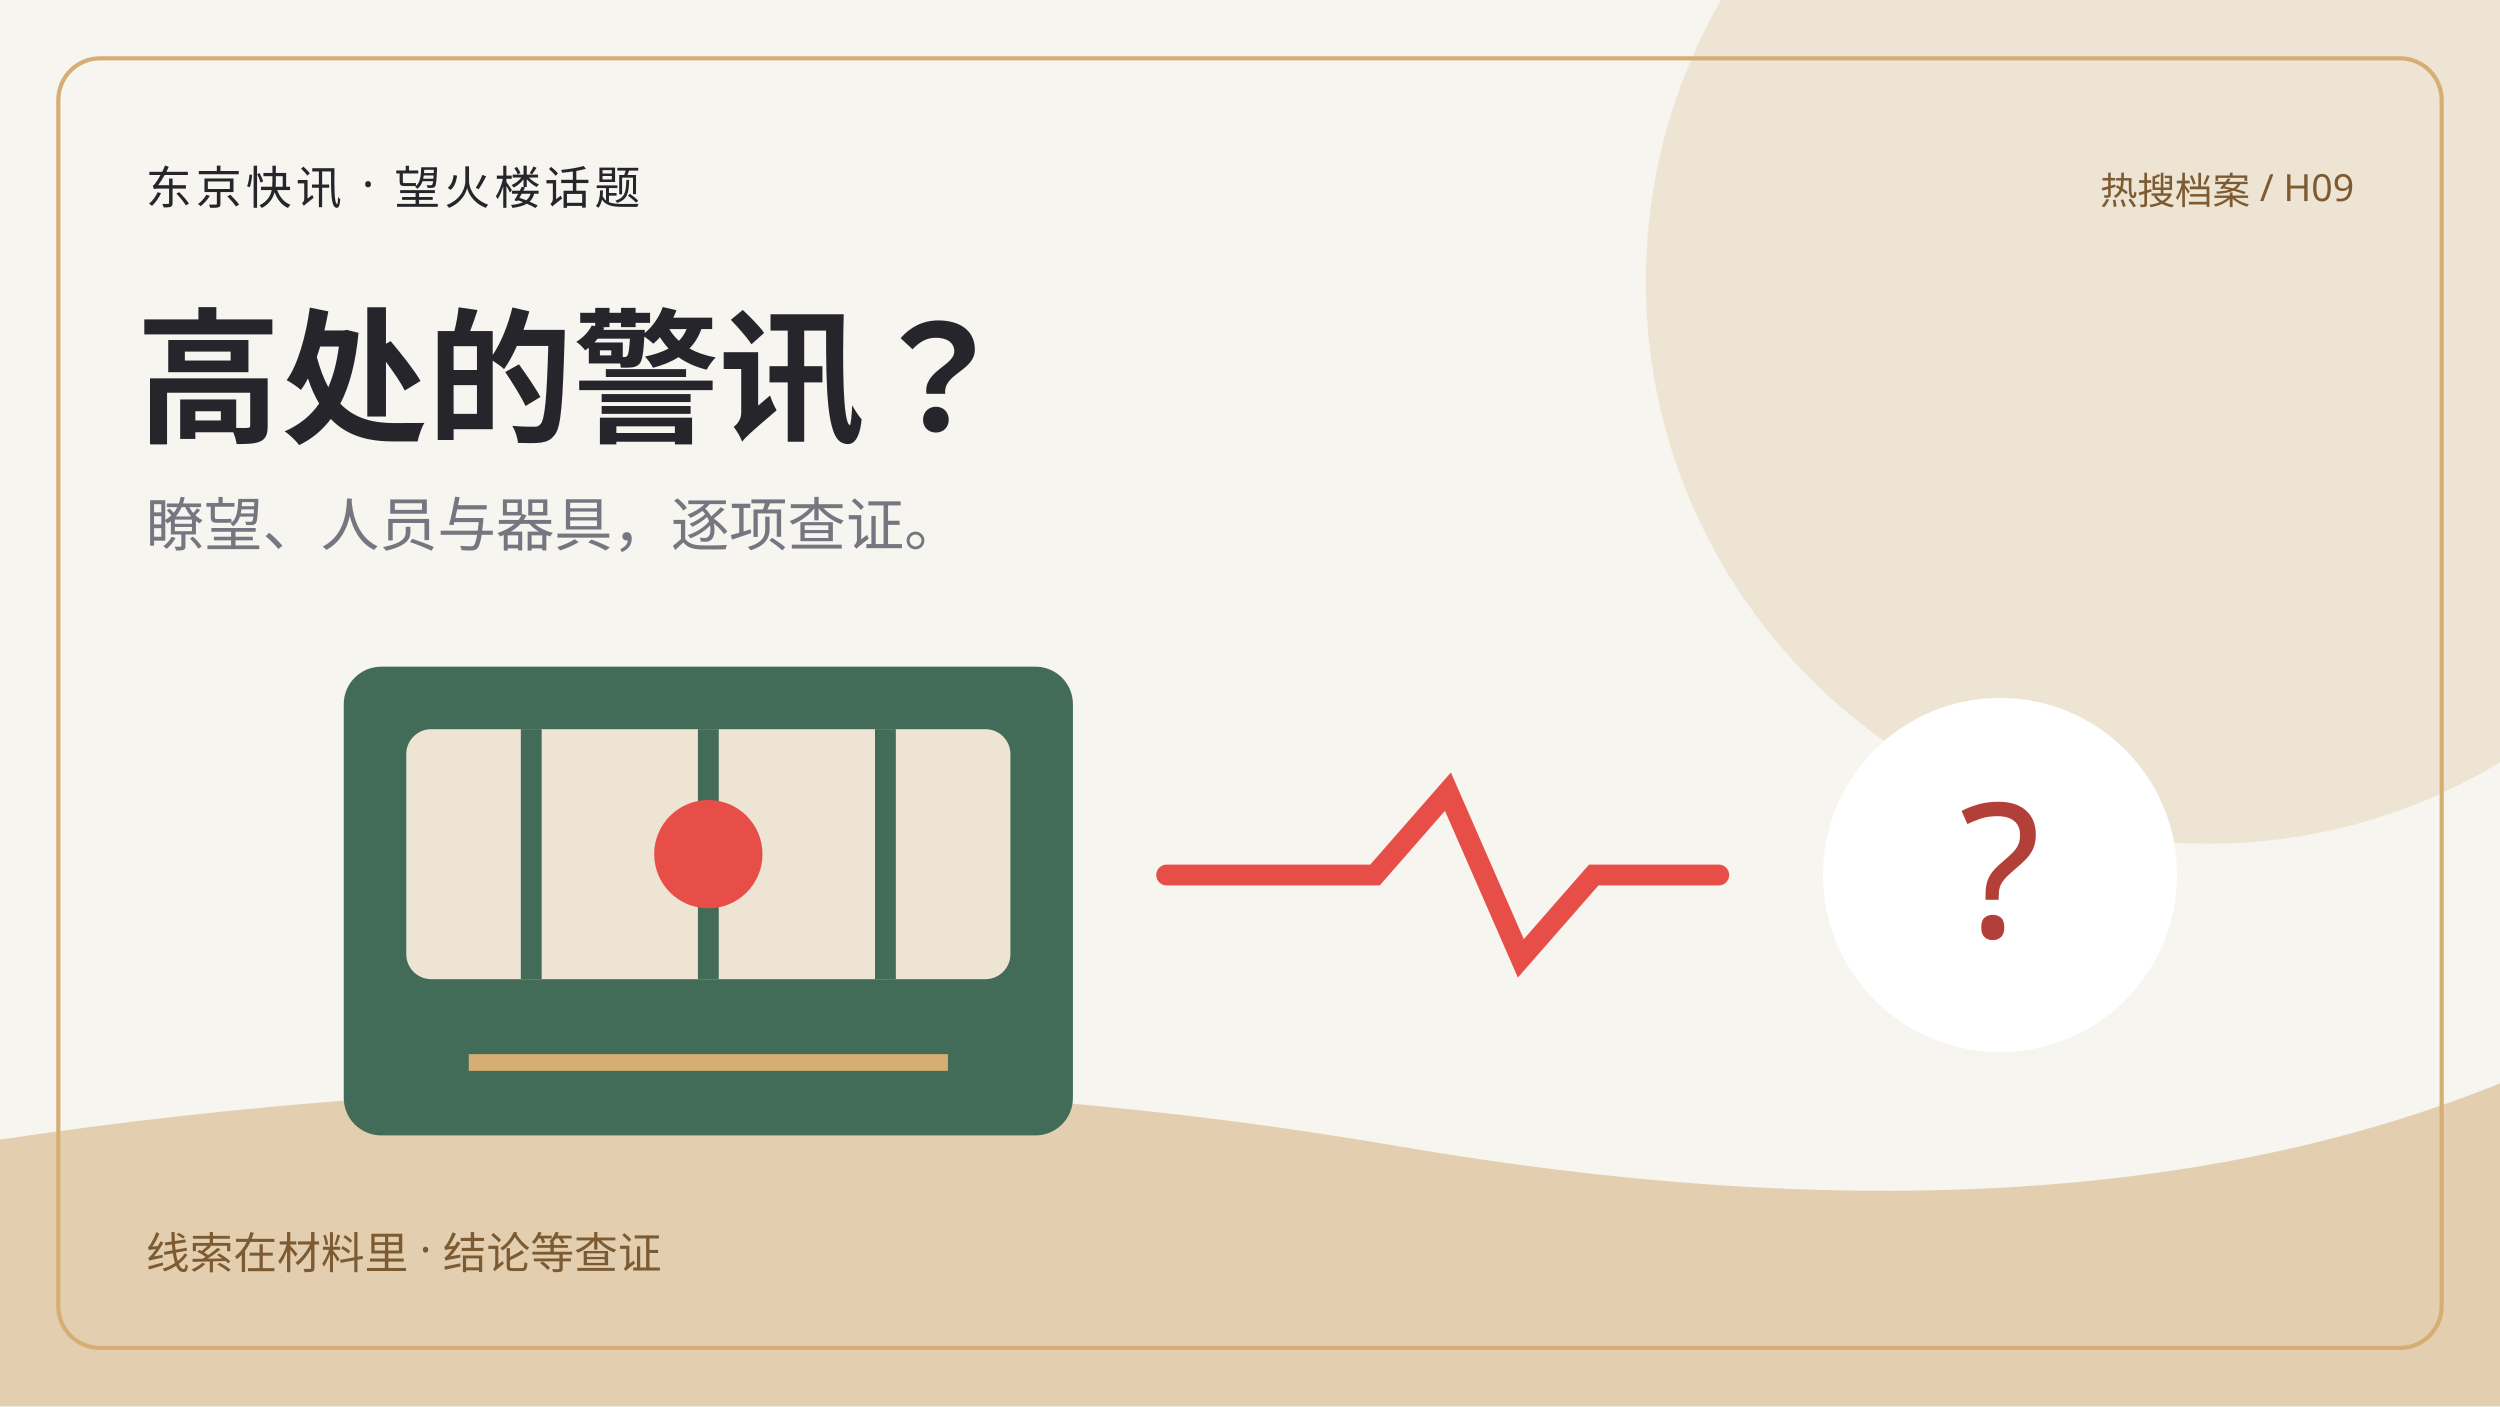
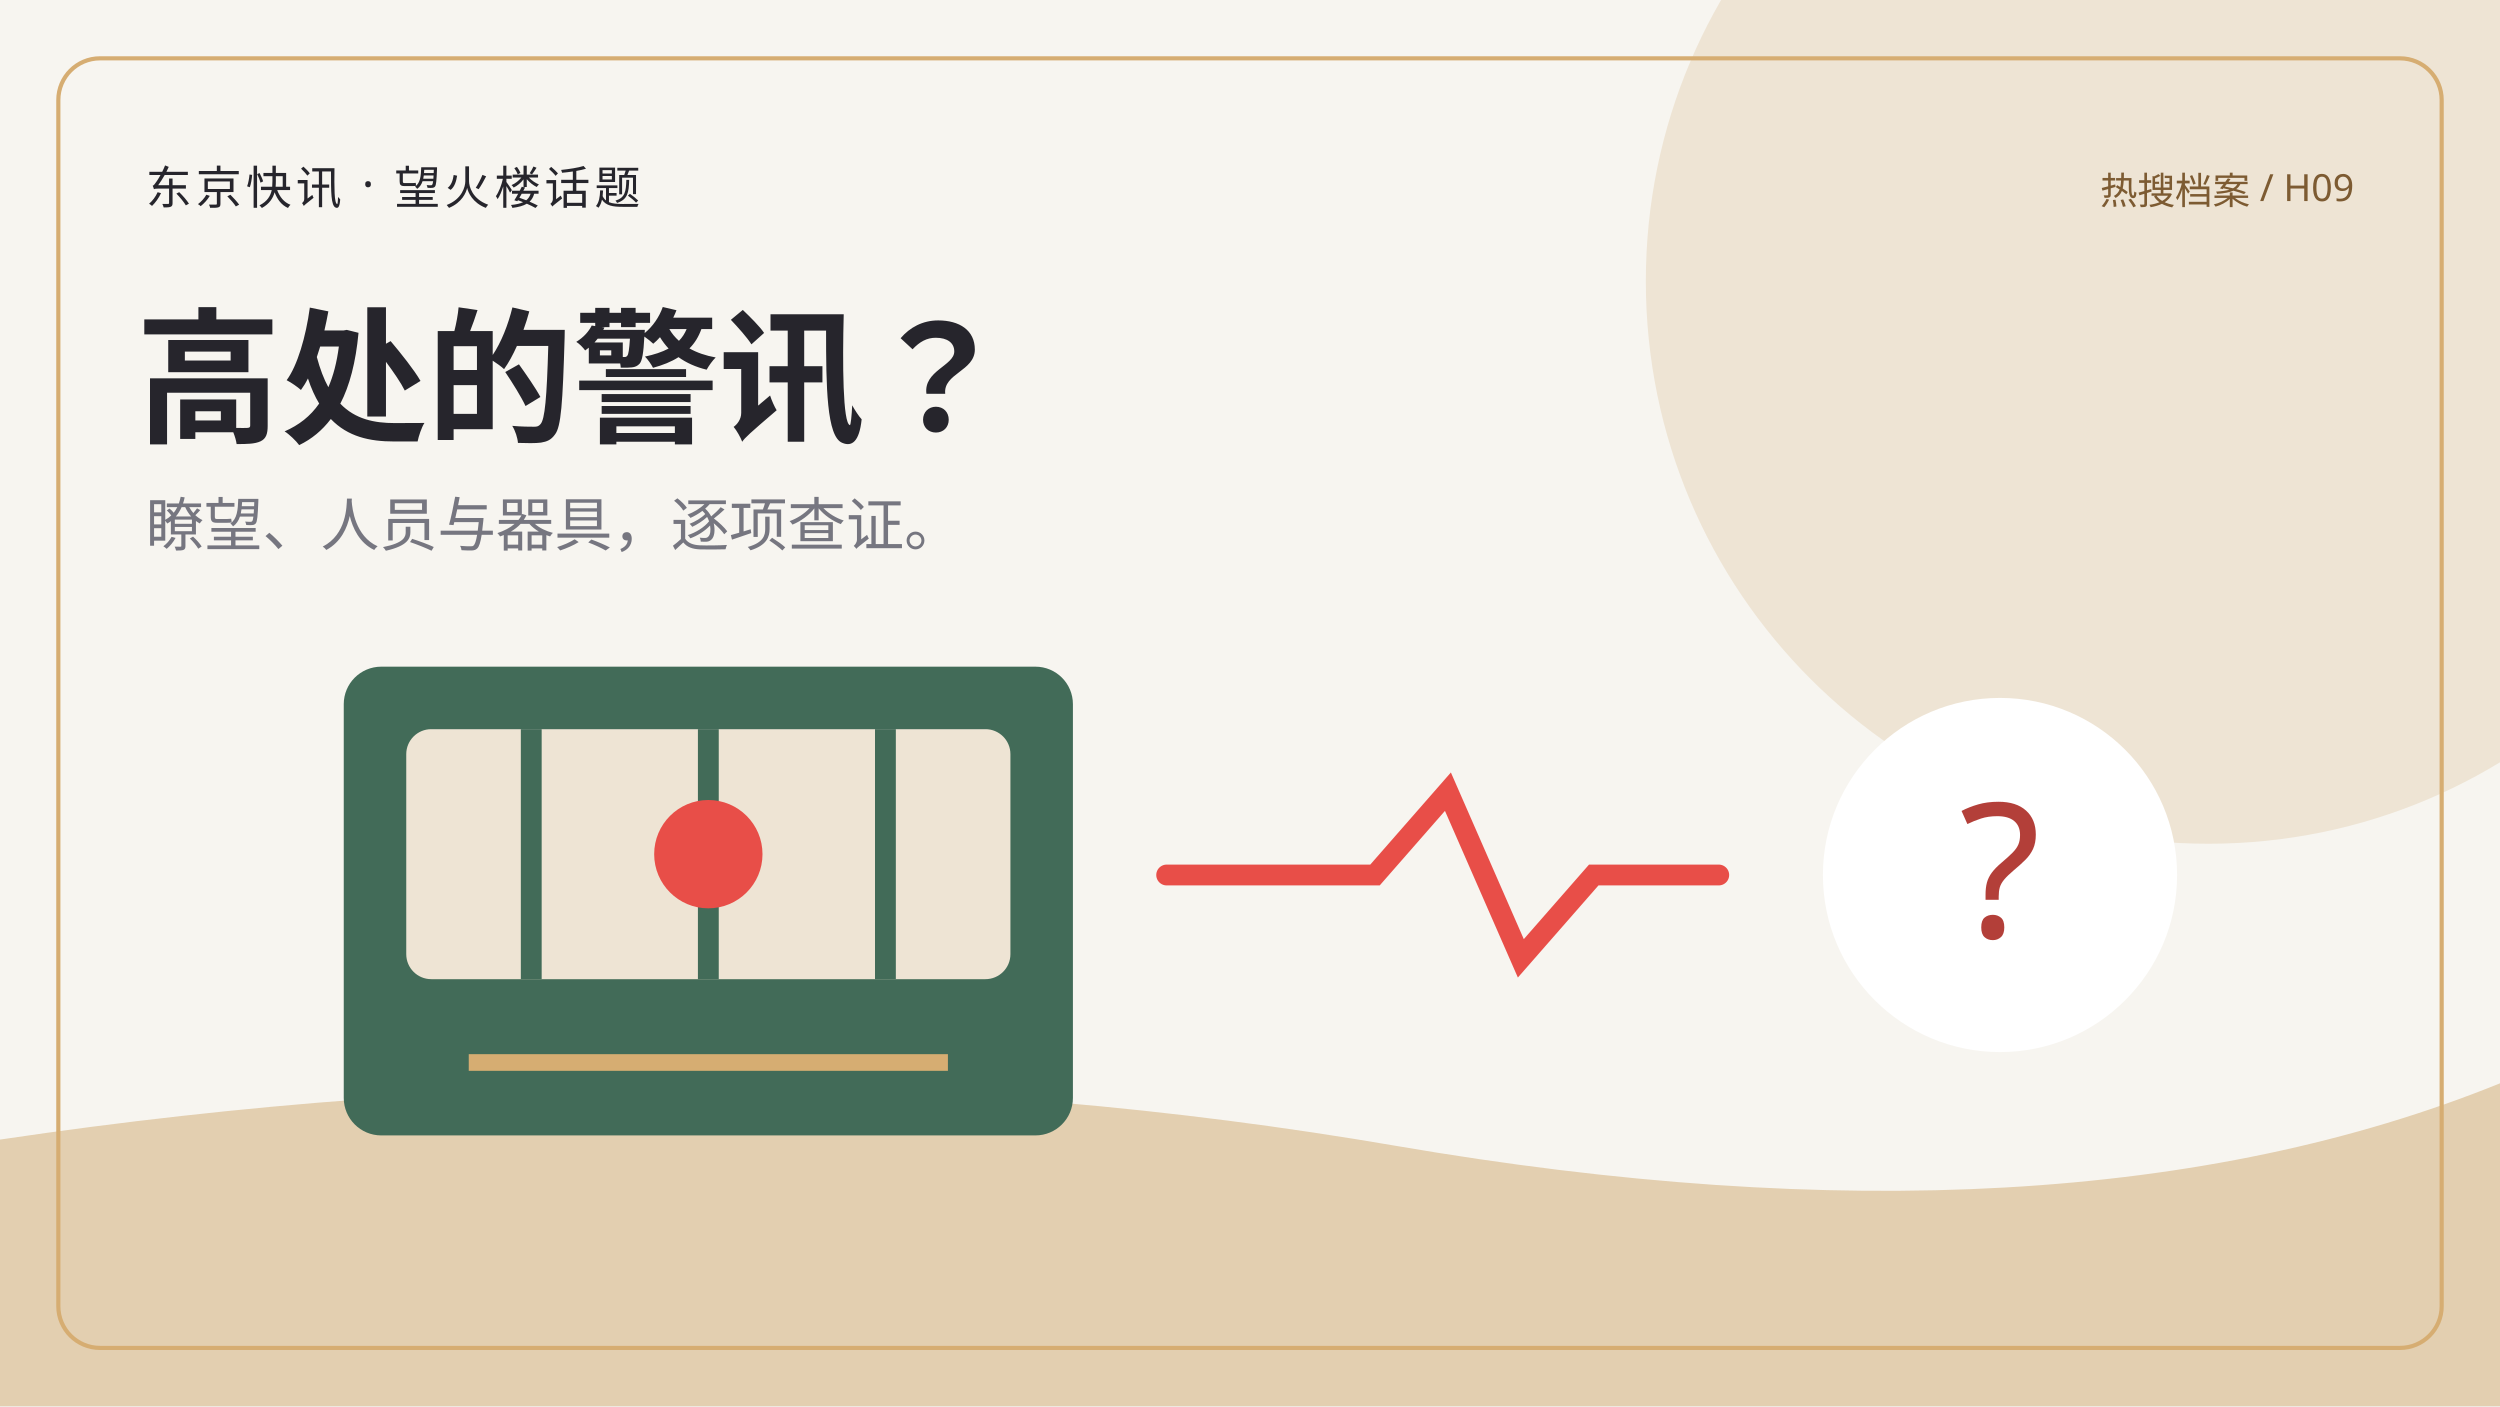
<svg xmlns="http://www.w3.org/2000/svg" width="1200" height="675" viewBox="0 0 1200 675" role="img" aria-labelledby="title desc">
  <rect width="1200" height="675" fill="#f7f5f0" />
  <circle cx="1060" cy="135" r="270" fill="#eee4d4" />
  <path d="M0 547Q350 495 670 550T1200 520V675H0Z" fill="#e3cfb0" />
  <rect x="28" y="28" width="1144" height="619" rx="20" fill="none" stroke="#d6ad72" stroke-width="2" />
  <g font-family="sans-serif" fill="#26252c">
    <text x="70" y="98" font-size="22" letter-spacing="2">东京快讯 · 望火楼话题</text>
    <text x="65" y="207" font-size="70" font-weight="800">高处的警讯？</text>
    <text x="70" y="262" font-size="28" fill="#767680">瞭望、人员与器具，逐项查证。</text>
    <g transform="translate(165 320)">
      <rect width="350" height="225" rx="18" fill="#426b58" />
      <rect x="30" y="30" width="290" height="120" rx="12" fill="#eee4d4" />
      <path d="M90 30V150M175 30V150M260 30V150" stroke="#426b58" stroke-width="10" />
      <path d="M60 190H290" stroke="#d6ad72" stroke-width="8" />
      <circle cx="175" cy="90" r="26" fill="#e84e48" />
    </g>
    <path d="M560 420H660L695 380L730 460L765 420H825" fill="none" stroke="#e84e48" stroke-width="10" stroke-linecap="round" />
    <circle cx="960" cy="420" r="85" fill="#fff" />
    <text x="960" y="450" text-anchor="middle" font-size="90" fill="#b33f39">?</text>
-     <text x="70" y="609" font-size="21" fill="#7d5b32">线索在材料里 · 结论等查证</text>
    <text x="1130" y="98" text-anchor="end" font-size="18" fill="#7d5b32">热搜档案 / H09</text>
  </g>
</svg>
